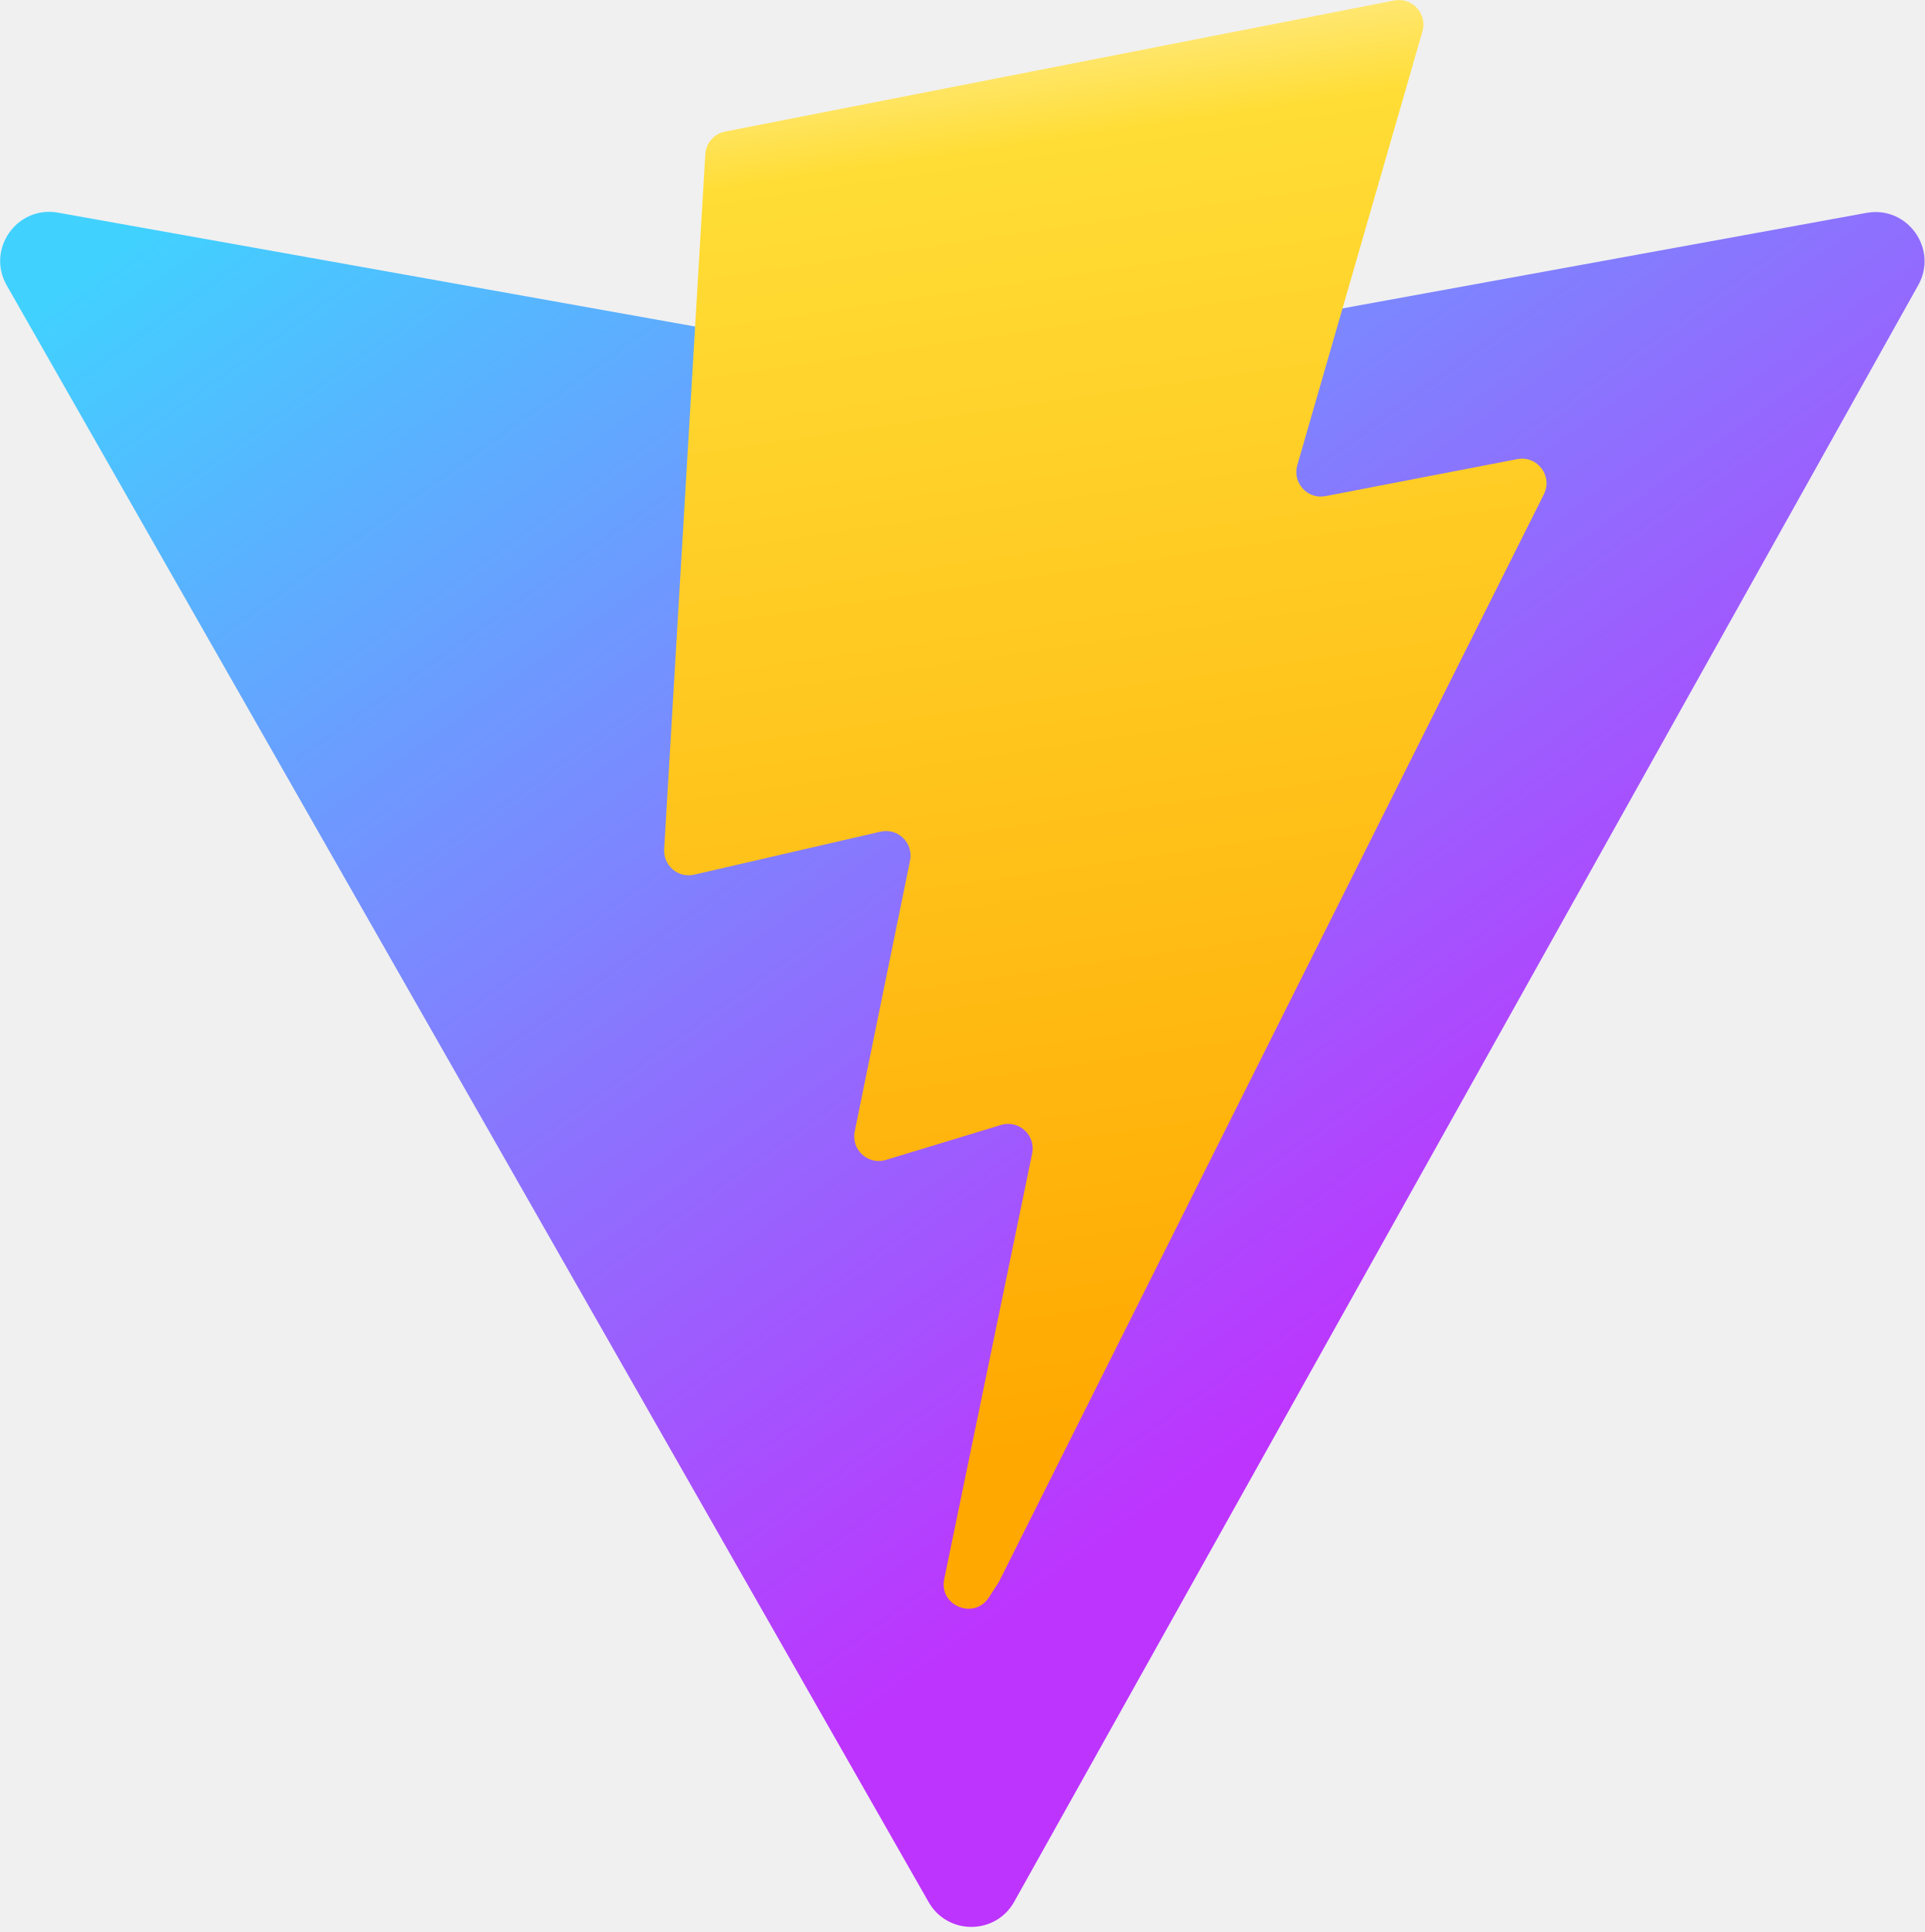
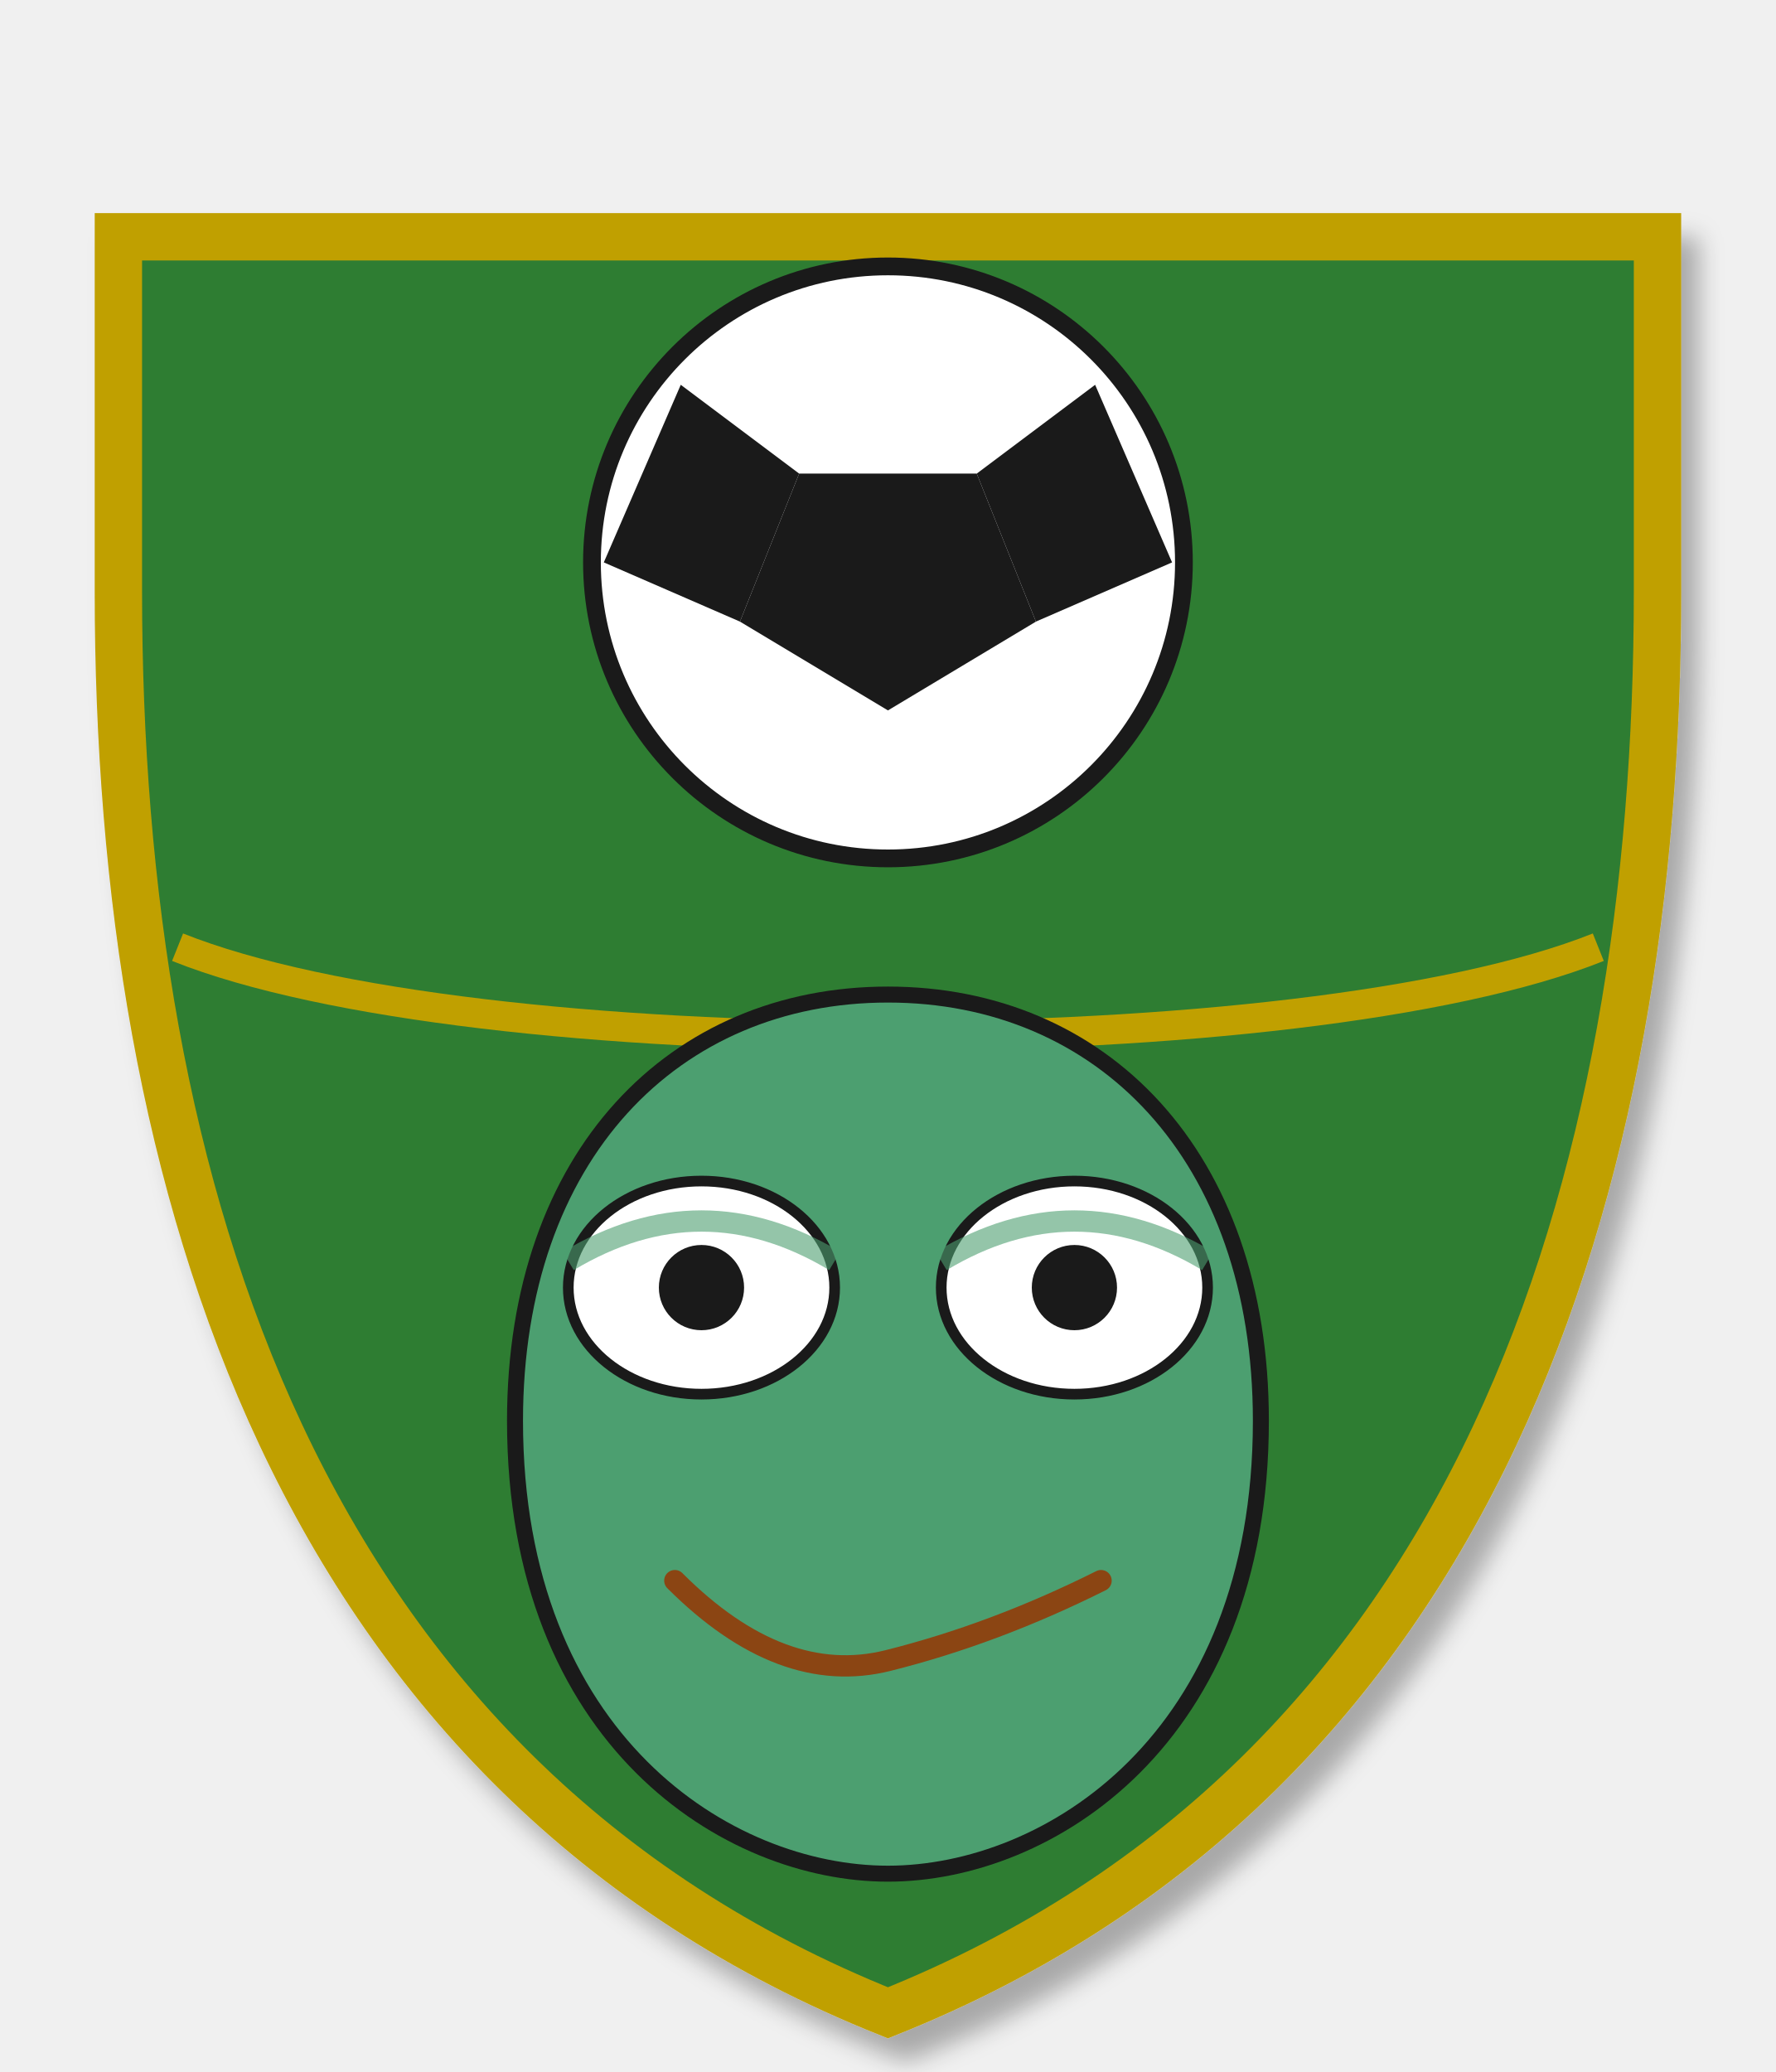
- <svg xmlns="http://www.w3.org/2000/svg" aria-hidden="true" role="img" class="iconify iconify--logos" width="31.88" height="32" preserveAspectRatio="xMidYMid meet" viewBox="0 0 256 257">
+ <svg xmlns="http://www.w3.org/2000/svg" viewBox="0 0 300 350" width="300" height="350">
  <defs>
-     <linearGradient id="IconifyId1813088fe1fbc01fb466" x1="-.828%" x2="57.636%" y1="7.652%" y2="78.411%">
-       <stop offset="0%" stop-color="#41D1FF" />
-       <stop offset="100%" stop-color="#BD34FE" />
-     </linearGradient>
-     <linearGradient id="IconifyId1813088fe1fbc01fb467" x1="43.376%" x2="50.316%" y1="2.242%" y2="89.03%">
-       <stop offset="0%" stop-color="#FFEA83" />
-       <stop offset="8.333%" stop-color="#FFDD35" />
-       <stop offset="100%" stop-color="#FFA800" />
-     </linearGradient>
+     <color id="pepeGreen" value="#4C9F70" />
+     <color id="grassGreen" value="#2E7D32" />
+     <color id="darkOutline" value="#1A1A1A" />
+     <color id="goldBorder" value="#C0A000" />
+     <filter id="shadow" x="-20%" y="-20%" width="140%" height="140%">
+       <feDropShadow dx="3" dy="4" stdDeviation="2" flood-color="#000000" flood-opacity="0.3" />
+     </filter>
  </defs>
-   <path fill="url(#IconifyId1813088fe1fbc01fb466)" d="M255.153 37.938L134.897 252.976c-2.483 4.44-8.862 4.466-11.382.048L.875 37.958c-2.746-4.814 1.371-10.646 6.827-9.67l120.385 21.517a6.537 6.537 0 0 0 2.322-.004l117.867-21.483c5.438-.991 9.574 4.796 6.877 9.62Z" />
-   <path fill="url(#IconifyId1813088fe1fbc01fb467)" d="M185.432.063L96.44 17.501a3.268 3.268 0 0 0-2.634 3.014l-5.474 92.456a3.268 3.268 0 0 0 3.997 3.378l24.777-5.718c2.318-.535 4.413 1.507 3.936 3.838l-7.361 36.047c-.495 2.426 1.782 4.5 4.151 3.78l15.304-4.649c2.372-.72 4.652 1.36 4.15 3.788l-11.698 56.621c-.732 3.542 3.979 5.473 5.943 2.437l1.313-2.028l72.516-144.72c1.215-2.423-.88-5.186-3.54-4.672l-25.505 4.922c-2.396.462-4.435-1.77-3.759-4.114l16.646-57.705c.677-2.35-1.37-4.583-3.769-4.113Z" />
+   <path d="M150,340 C50,300 20,200 20,100 L20,40 L280,40 L280,100 C280,200 250,300 150,340 Z" fill="#2E7D32" stroke="#C0A000" stroke-width="8" filter="url(#shadow)" />
+   <path d="M30,160 C80,180 220,180 270,160" stroke="#C0A000" stroke-width="5" fill="none" />
+   <g transform="translate(150, 95)">
+     <circle cx="0" cy="0" r="50" fill="#FFFFFF" stroke="#1A1A1A" stroke-width="3" />
+     <path d="M-15,-15 L15,-15 L25,10 L0,25 L-25,10 Z" fill="#1A1A1A" />
+     <path d="M-35,-30 L-15,-15 L-25,10 L-48,0 Z" fill="#1A1A1A" />
+     <path d="M35,-30 L15,-15 L25,10 L48,0 Z" fill="#1A1A1A" />
+   </g>
+   <g transform="translate(150, 240) scale(0.9)">
+     <path d="M-70,0 C-70,-50 -40,-80 0,-80 C40,-80 70,-50 70,0 C70,60 30,85 0,85 C-30,85 -70,60 -70,0 Z" fill="#4C9F70" stroke="#1A1A1A" stroke-width="3" />
+     <ellipse cx="-35" cy="-25" rx="25" ry="20" fill="#FFFFFF" stroke="#1A1A1A" stroke-width="2" />
+     <circle cx="-35" cy="-25" r="8" fill="#1A1A1A" />
+     <path d="M-60,-30 Q-35,-45 -10,-30" stroke="#4C9F70" stroke-width="4" fill="none" opacity="0.6" />
+     <ellipse cx="35" cy="-25" rx="25" ry="20" fill="#FFFFFF" stroke="#1A1A1A" stroke-width="2" />
+     <circle cx="35" cy="-25" r="8" fill="#1A1A1A" />
+     <path d="M60,-30 Q35,-45 10,-30" stroke="#4C9F70" stroke-width="4" fill="none" opacity="0.6" />
+     <path d="M-40,30 Q-20,50 0,45 Q20,40 40,30" fill="none" stroke="#8B4513" stroke-width="4" stroke-linecap="round" />
+   </g>
</svg>
